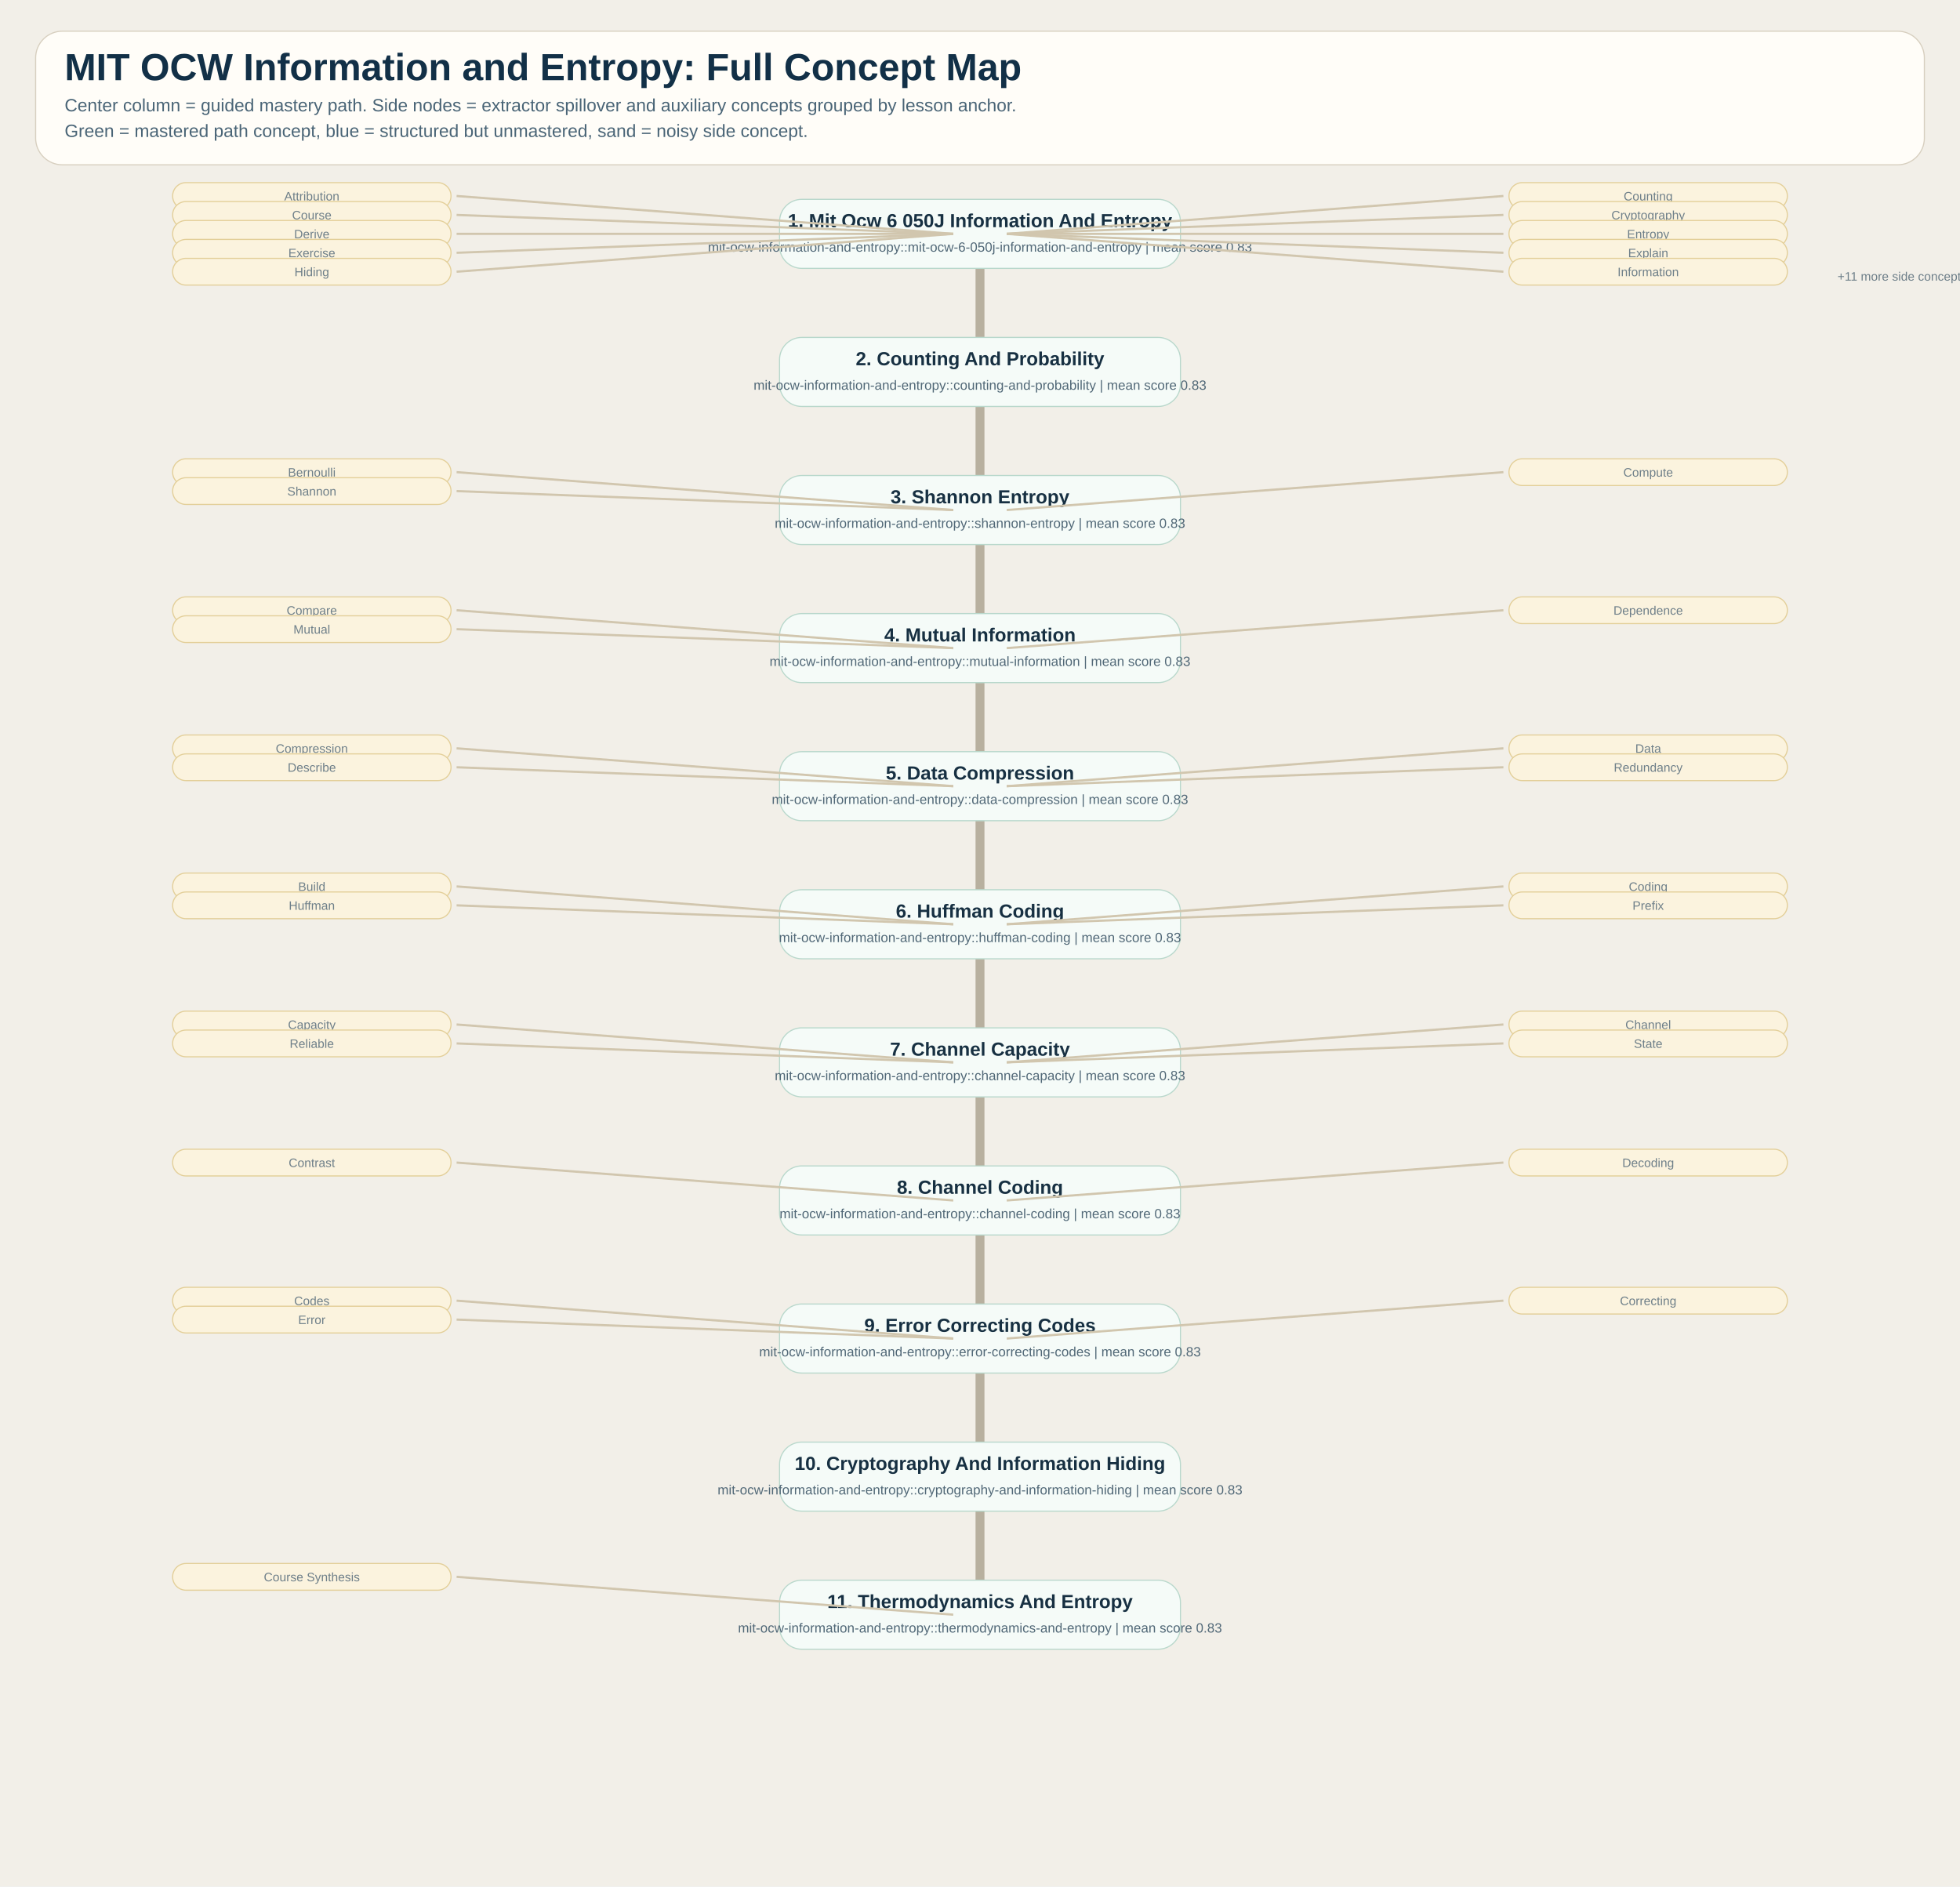
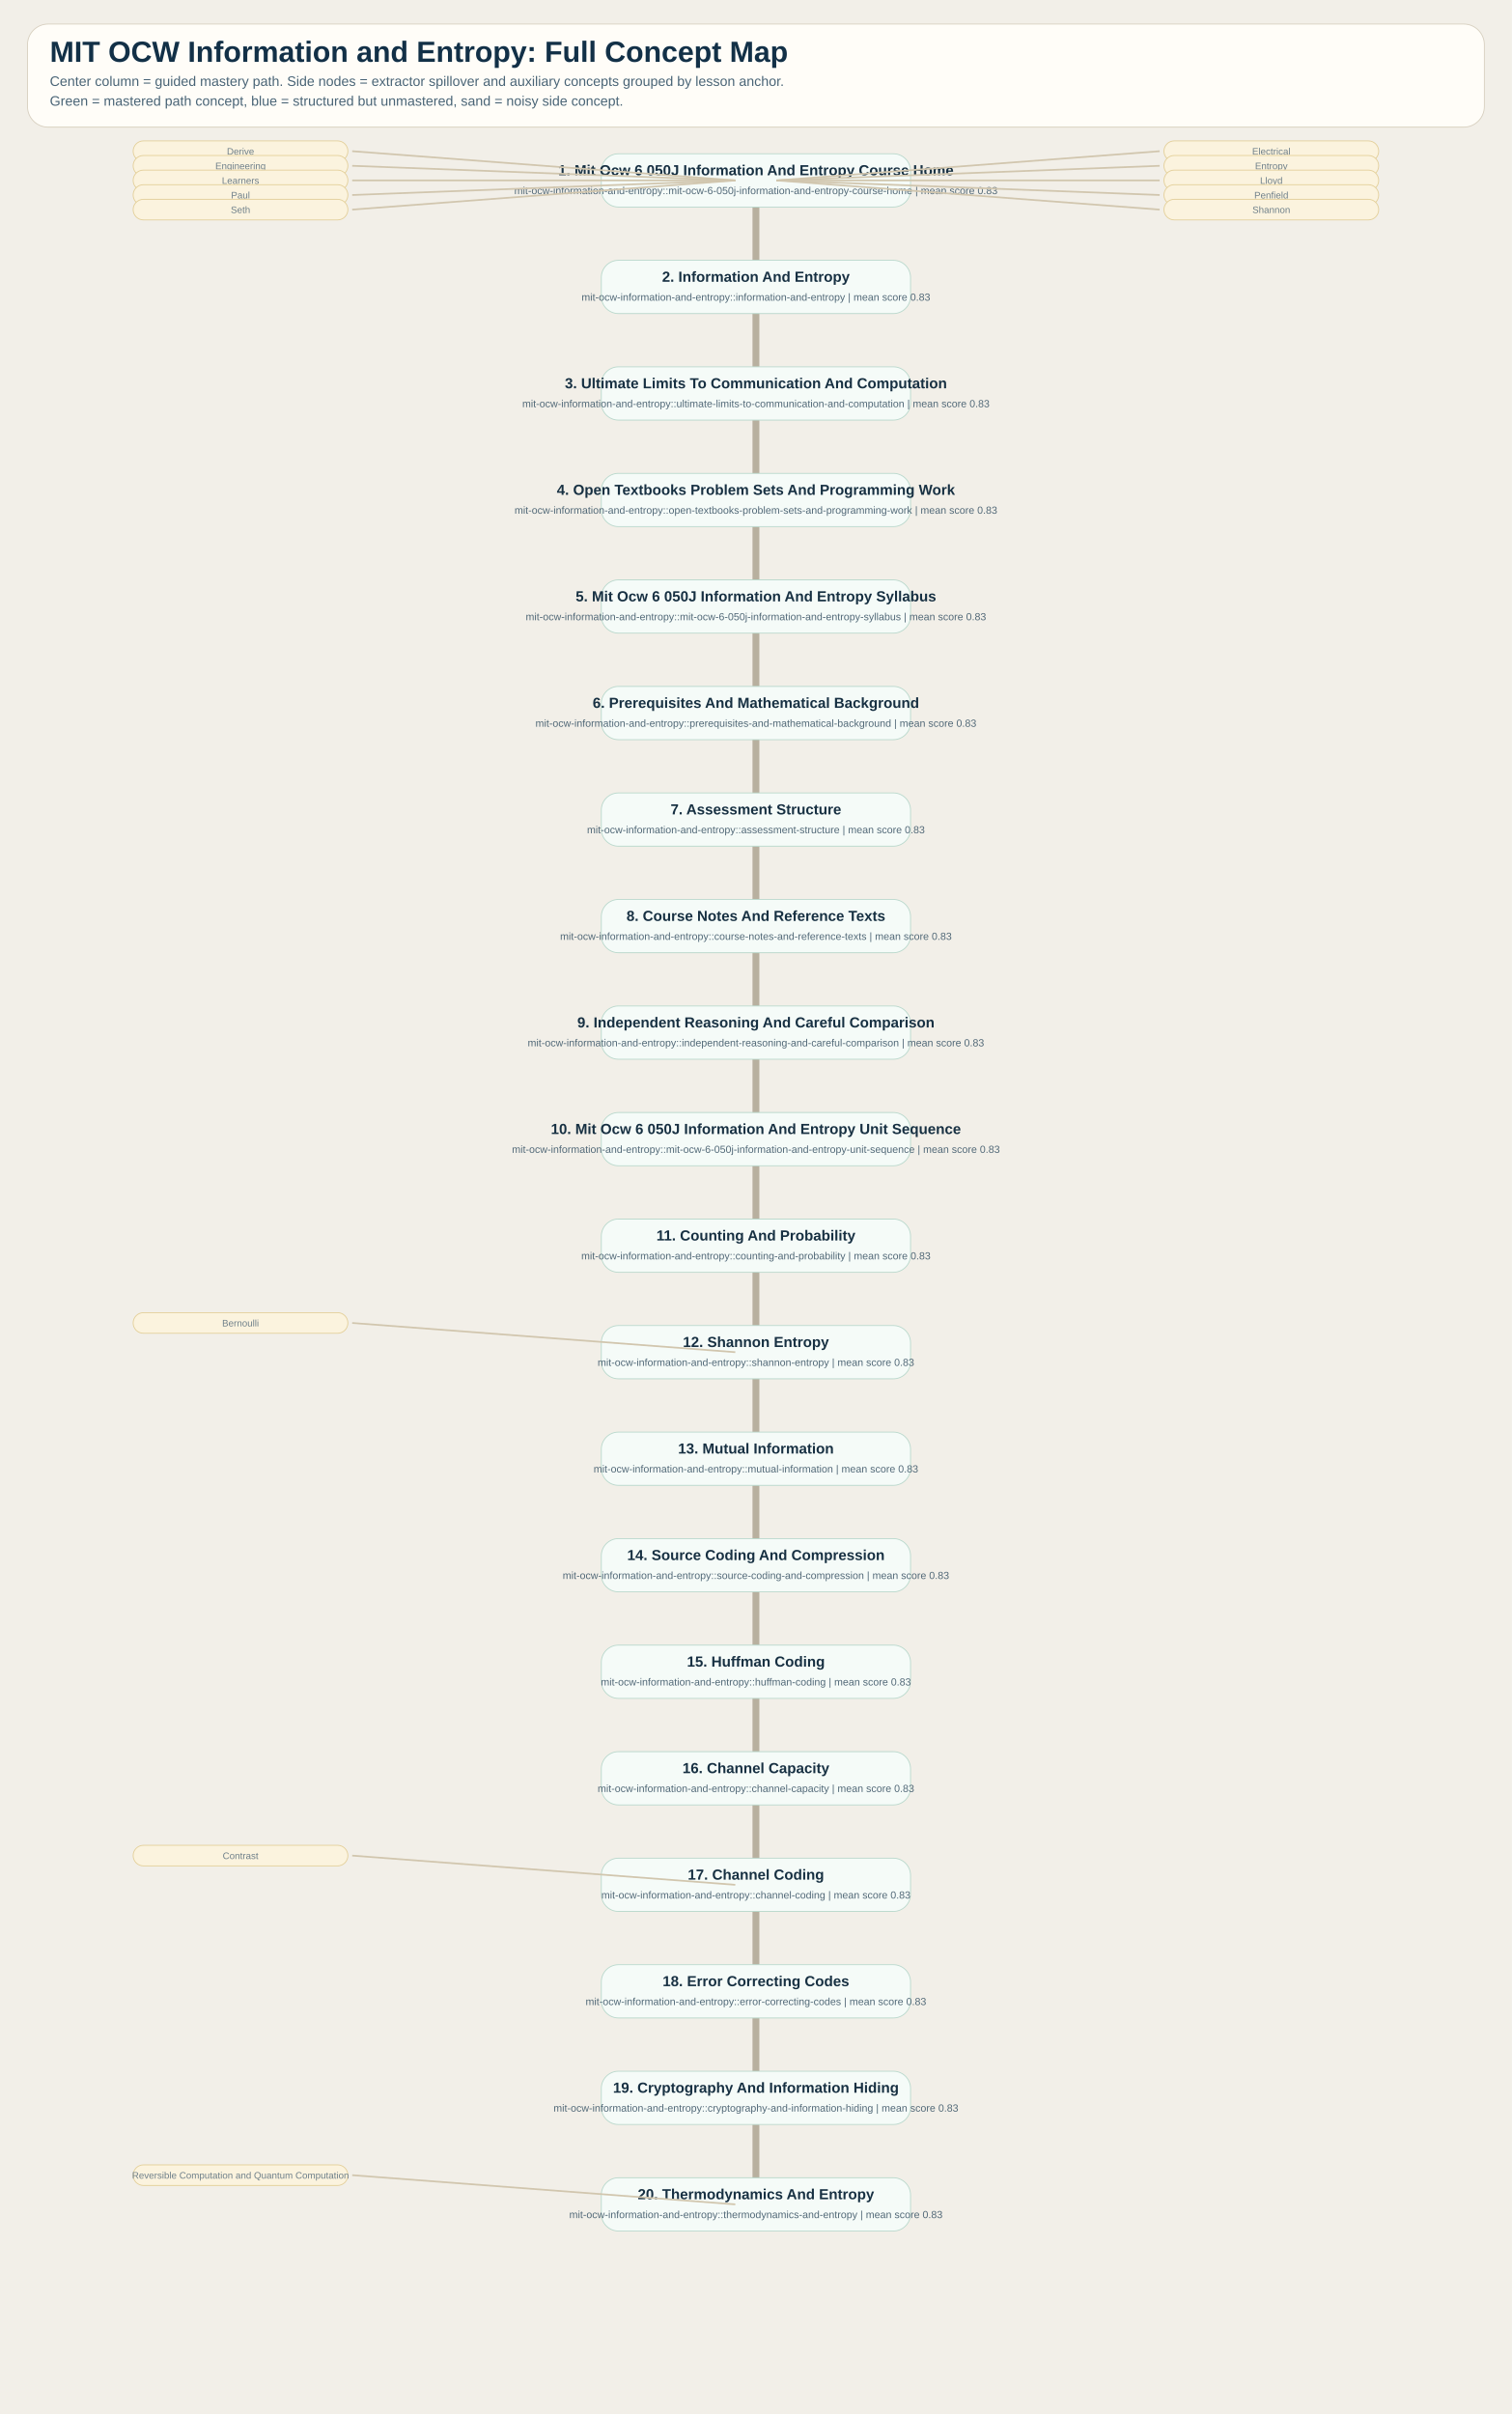
- <svg xmlns="http://www.w3.org/2000/svg" width="1760" height="1694" viewBox="0 0 1760 1694">
+ <svg xmlns="http://www.w3.org/2000/svg" width="1760" height="2810" viewBox="0 0 1760 2810">
  <style>text { font-family: Arial, sans-serif; }.title { font-size: 34px; font-weight: 700; fill: #123047; }.subtitle { font-size: 16px; fill: #496476; }.core { font-size: 17px; font-weight: 700; fill: #173042; }.meta { font-size: 12px; fill: #516877; }.small { font-size: 11px; fill: #6e7f89; }</style>
  <rect x="0" y="0" width="100%" height="100%" fill="#f2efe8" />
  <rect x="32" y="28" width="1696" height="120" rx="24" fill="#fffdf8" stroke="#d7cfbf" />
  <text x="58" y="72" class="title">MIT OCW Information and Entropy: Full Concept Map</text>
  <text x="58" y="100" class="subtitle">Center column = guided mastery path. Side nodes = extractor spillover and auxiliary concepts grouped by lesson anchor.</text>
  <text x="58" y="123" class="subtitle">Green = mastered path concept, blue = structured but unmastered, sand = noisy side concept.</text>
-   <line x1="880" y1="210" x2="880" y2="1450" stroke="#b8b09f" stroke-width="8" stroke-linecap="round" />
+   <line x1="880" y1="210" x2="880" y2="2566" stroke="#b8b09f" stroke-width="8" stroke-linecap="round" />
  <circle cx="880" cy="210" r="20" fill="#237a61" stroke="#ffffff" stroke-width="4" />
  <rect x="700" y="179" width="360" height="62" rx="20" fill="#f5fbf8" stroke="#b9d8cc" />
-   <text x="880" y="204" text-anchor="middle" class="core">1. Mit Ocw 6 050J Information And Entropy</text>
-   <text x="880" y="226" text-anchor="middle" class="meta">mit-ocw-information-and-entropy::mit-ocw-6-050j-information-and-entropy | mean score 0.83</text>
+   <text x="880" y="204" text-anchor="middle" class="core">1. Mit Ocw 6 050J Information And Entropy Course Home</text>
+   <text x="880" y="226" text-anchor="middle" class="meta">mit-ocw-information-and-entropy::mit-ocw-6-050j-information-and-entropy-course-home | mean score 0.83</text>
  <line x1="856" y1="210" x2="410" y2="176" stroke="#d1c6ae" stroke-width="2" />
  <rect x="155" y="164" width="250" height="24" rx="12" fill="#fbf3de" stroke="#e3cf99" />
-   <text x="280" y="180" text-anchor="middle" class="small">Attribution</text>
+   <text x="280" y="180" text-anchor="middle" class="small">Derive</text>
  <line x1="856" y1="210" x2="410" y2="193" stroke="#d1c6ae" stroke-width="2" />
  <rect x="155" y="181" width="250" height="24" rx="12" fill="#fbf3de" stroke="#e3cf99" />
-   <text x="280" y="197" text-anchor="middle" class="small">Course</text>
+   <text x="280" y="197" text-anchor="middle" class="small">Engineering</text>
  <line x1="856" y1="210" x2="410" y2="210" stroke="#d1c6ae" stroke-width="2" />
  <rect x="155" y="198" width="250" height="24" rx="12" fill="#fbf3de" stroke="#e3cf99" />
-   <text x="280" y="214" text-anchor="middle" class="small">Derive</text>
+   <text x="280" y="214" text-anchor="middle" class="small">Learners</text>
  <line x1="856" y1="210" x2="410" y2="227" stroke="#d1c6ae" stroke-width="2" />
  <rect x="155" y="215" width="250" height="24" rx="12" fill="#fbf3de" stroke="#e3cf99" />
-   <text x="280" y="231" text-anchor="middle" class="small">Exercise</text>
+   <text x="280" y="231" text-anchor="middle" class="small">Paul</text>
  <line x1="856" y1="210" x2="410" y2="244" stroke="#d1c6ae" stroke-width="2" />
  <rect x="155" y="232" width="250" height="24" rx="12" fill="#fbf3de" stroke="#e3cf99" />
-   <text x="280" y="248" text-anchor="middle" class="small">Hiding</text>
+   <text x="280" y="248" text-anchor="middle" class="small">Seth</text>
  <line x1="904" y1="210" x2="1350" y2="176" stroke="#d1c6ae" stroke-width="2" />
  <rect x="1355" y="164" width="250" height="24" rx="12" fill="#fbf3de" stroke="#e3cf99" />
-   <text x="1480" y="180" text-anchor="middle" class="small">Counting</text>
+   <text x="1480" y="180" text-anchor="middle" class="small">Electrical</text>
  <line x1="904" y1="210" x2="1350" y2="193" stroke="#d1c6ae" stroke-width="2" />
  <rect x="1355" y="181" width="250" height="24" rx="12" fill="#fbf3de" stroke="#e3cf99" />
-   <text x="1480" y="197" text-anchor="middle" class="small">Cryptography</text>
+   <text x="1480" y="197" text-anchor="middle" class="small">Entropy</text>
  <line x1="904" y1="210" x2="1350" y2="210" stroke="#d1c6ae" stroke-width="2" />
  <rect x="1355" y="198" width="250" height="24" rx="12" fill="#fbf3de" stroke="#e3cf99" />
-   <text x="1480" y="214" text-anchor="middle" class="small">Entropy</text>
+   <text x="1480" y="214" text-anchor="middle" class="small">Lloyd</text>
  <line x1="904" y1="210" x2="1350" y2="227" stroke="#d1c6ae" stroke-width="2" />
  <rect x="1355" y="215" width="250" height="24" rx="12" fill="#fbf3de" stroke="#e3cf99" />
-   <text x="1480" y="231" text-anchor="middle" class="small">Explain</text>
+   <text x="1480" y="231" text-anchor="middle" class="small">Penfield</text>
  <line x1="904" y1="210" x2="1350" y2="244" stroke="#d1c6ae" stroke-width="2" />
  <rect x="1355" y="232" width="250" height="24" rx="12" fill="#fbf3de" stroke="#e3cf99" />
-   <text x="1480" y="248" text-anchor="middle" class="small">Information</text>
-   <text x="1650" y="252" class="small">+11 more side concepts</text>
+   <text x="1480" y="248" text-anchor="middle" class="small">Shannon</text>
  <circle cx="880" cy="334" r="20" fill="#237a61" stroke="#ffffff" stroke-width="4" />
  <rect x="700" y="303" width="360" height="62" rx="20" fill="#f5fbf8" stroke="#b9d8cc" />
-   <text x="880" y="328" text-anchor="middle" class="core">2. Counting And Probability</text>
-   <text x="880" y="350" text-anchor="middle" class="meta">mit-ocw-information-and-entropy::counting-and-probability | mean score 0.83</text>
+   <text x="880" y="328" text-anchor="middle" class="core">2. Information And Entropy</text>
+   <text x="880" y="350" text-anchor="middle" class="meta">mit-ocw-information-and-entropy::information-and-entropy | mean score 0.83</text>
  <circle cx="880" cy="458" r="20" fill="#237a61" stroke="#ffffff" stroke-width="4" />
  <rect x="700" y="427" width="360" height="62" rx="20" fill="#f5fbf8" stroke="#b9d8cc" />
-   <text x="880" y="452" text-anchor="middle" class="core">3. Shannon Entropy</text>
-   <text x="880" y="474" text-anchor="middle" class="meta">mit-ocw-information-and-entropy::shannon-entropy | mean score 0.83</text>
-   <line x1="856" y1="458" x2="410" y2="424" stroke="#d1c6ae" stroke-width="2" />
-   <rect x="155" y="412" width="250" height="24" rx="12" fill="#fbf3de" stroke="#e3cf99" />
-   <text x="280" y="428" text-anchor="middle" class="small">Bernoulli</text>
-   <line x1="856" y1="458" x2="410" y2="441" stroke="#d1c6ae" stroke-width="2" />
-   <rect x="155" y="429" width="250" height="24" rx="12" fill="#fbf3de" stroke="#e3cf99" />
-   <text x="280" y="445" text-anchor="middle" class="small">Shannon</text>
-   <line x1="904" y1="458" x2="1350" y2="424" stroke="#d1c6ae" stroke-width="2" />
-   <rect x="1355" y="412" width="250" height="24" rx="12" fill="#fbf3de" stroke="#e3cf99" />
-   <text x="1480" y="428" text-anchor="middle" class="small">Compute</text>
+   <text x="880" y="452" text-anchor="middle" class="core">3. Ultimate Limits To Communication And Computation</text>
+   <text x="880" y="474" text-anchor="middle" class="meta">mit-ocw-information-and-entropy::ultimate-limits-to-communication-and-computation | mean score 0.83</text>
  <circle cx="880" cy="582" r="20" fill="#237a61" stroke="#ffffff" stroke-width="4" />
  <rect x="700" y="551" width="360" height="62" rx="20" fill="#f5fbf8" stroke="#b9d8cc" />
-   <text x="880" y="576" text-anchor="middle" class="core">4. Mutual Information</text>
-   <text x="880" y="598" text-anchor="middle" class="meta">mit-ocw-information-and-entropy::mutual-information | mean score 0.83</text>
-   <line x1="856" y1="582" x2="410" y2="548" stroke="#d1c6ae" stroke-width="2" />
-   <rect x="155" y="536" width="250" height="24" rx="12" fill="#fbf3de" stroke="#e3cf99" />
-   <text x="280" y="552" text-anchor="middle" class="small">Compare</text>
-   <line x1="856" y1="582" x2="410" y2="565" stroke="#d1c6ae" stroke-width="2" />
-   <rect x="155" y="553" width="250" height="24" rx="12" fill="#fbf3de" stroke="#e3cf99" />
-   <text x="280" y="569" text-anchor="middle" class="small">Mutual</text>
-   <line x1="904" y1="582" x2="1350" y2="548" stroke="#d1c6ae" stroke-width="2" />
-   <rect x="1355" y="536" width="250" height="24" rx="12" fill="#fbf3de" stroke="#e3cf99" />
-   <text x="1480" y="552" text-anchor="middle" class="small">Dependence</text>
+   <text x="880" y="576" text-anchor="middle" class="core">4. Open Textbooks Problem Sets And Programming Work</text>
+   <text x="880" y="598" text-anchor="middle" class="meta">mit-ocw-information-and-entropy::open-textbooks-problem-sets-and-programming-work | mean score 0.83</text>
  <circle cx="880" cy="706" r="20" fill="#237a61" stroke="#ffffff" stroke-width="4" />
  <rect x="700" y="675" width="360" height="62" rx="20" fill="#f5fbf8" stroke="#b9d8cc" />
-   <text x="880" y="700" text-anchor="middle" class="core">5. Data Compression</text>
-   <text x="880" y="722" text-anchor="middle" class="meta">mit-ocw-information-and-entropy::data-compression | mean score 0.83</text>
-   <line x1="856" y1="706" x2="410" y2="672" stroke="#d1c6ae" stroke-width="2" />
-   <rect x="155" y="660" width="250" height="24" rx="12" fill="#fbf3de" stroke="#e3cf99" />
-   <text x="280" y="676" text-anchor="middle" class="small">Compression</text>
-   <line x1="856" y1="706" x2="410" y2="689" stroke="#d1c6ae" stroke-width="2" />
-   <rect x="155" y="677" width="250" height="24" rx="12" fill="#fbf3de" stroke="#e3cf99" />
-   <text x="280" y="693" text-anchor="middle" class="small">Describe</text>
-   <line x1="904" y1="706" x2="1350" y2="672" stroke="#d1c6ae" stroke-width="2" />
-   <rect x="1355" y="660" width="250" height="24" rx="12" fill="#fbf3de" stroke="#e3cf99" />
-   <text x="1480" y="676" text-anchor="middle" class="small">Data</text>
-   <line x1="904" y1="706" x2="1350" y2="689" stroke="#d1c6ae" stroke-width="2" />
-   <rect x="1355" y="677" width="250" height="24" rx="12" fill="#fbf3de" stroke="#e3cf99" />
-   <text x="1480" y="693" text-anchor="middle" class="small">Redundancy</text>
+   <text x="880" y="700" text-anchor="middle" class="core">5. Mit Ocw 6 050J Information And Entropy Syllabus</text>
+   <text x="880" y="722" text-anchor="middle" class="meta">mit-ocw-information-and-entropy::mit-ocw-6-050j-information-and-entropy-syllabus | mean score 0.83</text>
  <circle cx="880" cy="830" r="20" fill="#237a61" stroke="#ffffff" stroke-width="4" />
  <rect x="700" y="799" width="360" height="62" rx="20" fill="#f5fbf8" stroke="#b9d8cc" />
-   <text x="880" y="824" text-anchor="middle" class="core">6. Huffman Coding</text>
-   <text x="880" y="846" text-anchor="middle" class="meta">mit-ocw-information-and-entropy::huffman-coding | mean score 0.83</text>
-   <line x1="856" y1="830" x2="410" y2="796" stroke="#d1c6ae" stroke-width="2" />
-   <rect x="155" y="784" width="250" height="24" rx="12" fill="#fbf3de" stroke="#e3cf99" />
-   <text x="280" y="800" text-anchor="middle" class="small">Build</text>
-   <line x1="856" y1="830" x2="410" y2="813" stroke="#d1c6ae" stroke-width="2" />
-   <rect x="155" y="801" width="250" height="24" rx="12" fill="#fbf3de" stroke="#e3cf99" />
-   <text x="280" y="817" text-anchor="middle" class="small">Huffman</text>
-   <line x1="904" y1="830" x2="1350" y2="796" stroke="#d1c6ae" stroke-width="2" />
-   <rect x="1355" y="784" width="250" height="24" rx="12" fill="#fbf3de" stroke="#e3cf99" />
-   <text x="1480" y="800" text-anchor="middle" class="small">Coding</text>
-   <line x1="904" y1="830" x2="1350" y2="813" stroke="#d1c6ae" stroke-width="2" />
-   <rect x="1355" y="801" width="250" height="24" rx="12" fill="#fbf3de" stroke="#e3cf99" />
-   <text x="1480" y="817" text-anchor="middle" class="small">Prefix</text>
+   <text x="880" y="824" text-anchor="middle" class="core">6. Prerequisites And Mathematical Background</text>
+   <text x="880" y="846" text-anchor="middle" class="meta">mit-ocw-information-and-entropy::prerequisites-and-mathematical-background | mean score 0.83</text>
  <circle cx="880" cy="954" r="20" fill="#237a61" stroke="#ffffff" stroke-width="4" />
  <rect x="700" y="923" width="360" height="62" rx="20" fill="#f5fbf8" stroke="#b9d8cc" />
-   <text x="880" y="948" text-anchor="middle" class="core">7. Channel Capacity</text>
-   <text x="880" y="970" text-anchor="middle" class="meta">mit-ocw-information-and-entropy::channel-capacity | mean score 0.83</text>
-   <line x1="856" y1="954" x2="410" y2="920" stroke="#d1c6ae" stroke-width="2" />
-   <rect x="155" y="908" width="250" height="24" rx="12" fill="#fbf3de" stroke="#e3cf99" />
-   <text x="280" y="924" text-anchor="middle" class="small">Capacity</text>
-   <line x1="856" y1="954" x2="410" y2="937" stroke="#d1c6ae" stroke-width="2" />
-   <rect x="155" y="925" width="250" height="24" rx="12" fill="#fbf3de" stroke="#e3cf99" />
-   <text x="280" y="941" text-anchor="middle" class="small">Reliable</text>
-   <line x1="904" y1="954" x2="1350" y2="920" stroke="#d1c6ae" stroke-width="2" />
-   <rect x="1355" y="908" width="250" height="24" rx="12" fill="#fbf3de" stroke="#e3cf99" />
-   <text x="1480" y="924" text-anchor="middle" class="small">Channel</text>
-   <line x1="904" y1="954" x2="1350" y2="937" stroke="#d1c6ae" stroke-width="2" />
-   <rect x="1355" y="925" width="250" height="24" rx="12" fill="#fbf3de" stroke="#e3cf99" />
-   <text x="1480" y="941" text-anchor="middle" class="small">State</text>
+   <text x="880" y="948" text-anchor="middle" class="core">7. Assessment Structure</text>
+   <text x="880" y="970" text-anchor="middle" class="meta">mit-ocw-information-and-entropy::assessment-structure | mean score 0.83</text>
  <circle cx="880" cy="1078" r="20" fill="#237a61" stroke="#ffffff" stroke-width="4" />
  <rect x="700" y="1047" width="360" height="62" rx="20" fill="#f5fbf8" stroke="#b9d8cc" />
-   <text x="880" y="1072" text-anchor="middle" class="core">8. Channel Coding</text>
-   <text x="880" y="1094" text-anchor="middle" class="meta">mit-ocw-information-and-entropy::channel-coding | mean score 0.83</text>
-   <line x1="856" y1="1078" x2="410" y2="1044" stroke="#d1c6ae" stroke-width="2" />
-   <rect x="155" y="1032" width="250" height="24" rx="12" fill="#fbf3de" stroke="#e3cf99" />
-   <text x="280" y="1048" text-anchor="middle" class="small">Contrast</text>
-   <line x1="904" y1="1078" x2="1350" y2="1044" stroke="#d1c6ae" stroke-width="2" />
-   <rect x="1355" y="1032" width="250" height="24" rx="12" fill="#fbf3de" stroke="#e3cf99" />
-   <text x="1480" y="1048" text-anchor="middle" class="small">Decoding</text>
+   <text x="880" y="1072" text-anchor="middle" class="core">8. Course Notes And Reference Texts</text>
+   <text x="880" y="1094" text-anchor="middle" class="meta">mit-ocw-information-and-entropy::course-notes-and-reference-texts | mean score 0.83</text>
  <circle cx="880" cy="1202" r="20" fill="#237a61" stroke="#ffffff" stroke-width="4" />
  <rect x="700" y="1171" width="360" height="62" rx="20" fill="#f5fbf8" stroke="#b9d8cc" />
-   <text x="880" y="1196" text-anchor="middle" class="core">9. Error Correcting Codes</text>
-   <text x="880" y="1218" text-anchor="middle" class="meta">mit-ocw-information-and-entropy::error-correcting-codes | mean score 0.83</text>
-   <line x1="856" y1="1202" x2="410" y2="1168" stroke="#d1c6ae" stroke-width="2" />
-   <rect x="155" y="1156" width="250" height="24" rx="12" fill="#fbf3de" stroke="#e3cf99" />
-   <text x="280" y="1172" text-anchor="middle" class="small">Codes</text>
-   <line x1="856" y1="1202" x2="410" y2="1185" stroke="#d1c6ae" stroke-width="2" />
-   <rect x="155" y="1173" width="250" height="24" rx="12" fill="#fbf3de" stroke="#e3cf99" />
-   <text x="280" y="1189" text-anchor="middle" class="small">Error</text>
-   <line x1="904" y1="1202" x2="1350" y2="1168" stroke="#d1c6ae" stroke-width="2" />
-   <rect x="1355" y="1156" width="250" height="24" rx="12" fill="#fbf3de" stroke="#e3cf99" />
-   <text x="1480" y="1172" text-anchor="middle" class="small">Correcting</text>
+   <text x="880" y="1196" text-anchor="middle" class="core">9. Independent Reasoning And Careful Comparison</text>
+   <text x="880" y="1218" text-anchor="middle" class="meta">mit-ocw-information-and-entropy::independent-reasoning-and-careful-comparison | mean score 0.83</text>
  <circle cx="880" cy="1326" r="20" fill="#237a61" stroke="#ffffff" stroke-width="4" />
  <rect x="700" y="1295" width="360" height="62" rx="20" fill="#f5fbf8" stroke="#b9d8cc" />
-   <text x="880" y="1320" text-anchor="middle" class="core">10. Cryptography And Information Hiding</text>
-   <text x="880" y="1342" text-anchor="middle" class="meta">mit-ocw-information-and-entropy::cryptography-and-information-hiding | mean score 0.83</text>
+   <text x="880" y="1320" text-anchor="middle" class="core">10. Mit Ocw 6 050J Information And Entropy Unit Sequence</text>
+   <text x="880" y="1342" text-anchor="middle" class="meta">mit-ocw-information-and-entropy::mit-ocw-6-050j-information-and-entropy-unit-sequence | mean score 0.83</text>
  <circle cx="880" cy="1450" r="20" fill="#237a61" stroke="#ffffff" stroke-width="4" />
  <rect x="700" y="1419" width="360" height="62" rx="20" fill="#f5fbf8" stroke="#b9d8cc" />
-   <text x="880" y="1444" text-anchor="middle" class="core">11. Thermodynamics And Entropy</text>
-   <text x="880" y="1466" text-anchor="middle" class="meta">mit-ocw-information-and-entropy::thermodynamics-and-entropy | mean score 0.83</text>
-   <line x1="856" y1="1450" x2="410" y2="1416" stroke="#d1c6ae" stroke-width="2" />
-   <rect x="155" y="1404" width="250" height="24" rx="12" fill="#fbf3de" stroke="#e3cf99" />
-   <text x="280" y="1420" text-anchor="middle" class="small">Course Synthesis</text>
+   <text x="880" y="1444" text-anchor="middle" class="core">11. Counting And Probability</text>
+   <text x="880" y="1466" text-anchor="middle" class="meta">mit-ocw-information-and-entropy::counting-and-probability | mean score 0.83</text>
+   <circle cx="880" cy="1574" r="20" fill="#237a61" stroke="#ffffff" stroke-width="4" />
+   <rect x="700" y="1543" width="360" height="62" rx="20" fill="#f5fbf8" stroke="#b9d8cc" />
+   <text x="880" y="1568" text-anchor="middle" class="core">12. Shannon Entropy</text>
+   <text x="880" y="1590" text-anchor="middle" class="meta">mit-ocw-information-and-entropy::shannon-entropy | mean score 0.83</text>
+   <line x1="856" y1="1574" x2="410" y2="1540" stroke="#d1c6ae" stroke-width="2" />
+   <rect x="155" y="1528" width="250" height="24" rx="12" fill="#fbf3de" stroke="#e3cf99" />
+   <text x="280" y="1544" text-anchor="middle" class="small">Bernoulli</text>
+   <circle cx="880" cy="1698" r="20" fill="#237a61" stroke="#ffffff" stroke-width="4" />
+   <rect x="700" y="1667" width="360" height="62" rx="20" fill="#f5fbf8" stroke="#b9d8cc" />
+   <text x="880" y="1692" text-anchor="middle" class="core">13. Mutual Information</text>
+   <text x="880" y="1714" text-anchor="middle" class="meta">mit-ocw-information-and-entropy::mutual-information | mean score 0.83</text>
+   <circle cx="880" cy="1822" r="20" fill="#237a61" stroke="#ffffff" stroke-width="4" />
+   <rect x="700" y="1791" width="360" height="62" rx="20" fill="#f5fbf8" stroke="#b9d8cc" />
+   <text x="880" y="1816" text-anchor="middle" class="core">14. Source Coding And Compression</text>
+   <text x="880" y="1838" text-anchor="middle" class="meta">mit-ocw-information-and-entropy::source-coding-and-compression | mean score 0.83</text>
+   <circle cx="880" cy="1946" r="20" fill="#237a61" stroke="#ffffff" stroke-width="4" />
+   <rect x="700" y="1915" width="360" height="62" rx="20" fill="#f5fbf8" stroke="#b9d8cc" />
+   <text x="880" y="1940" text-anchor="middle" class="core">15. Huffman Coding</text>
+   <text x="880" y="1962" text-anchor="middle" class="meta">mit-ocw-information-and-entropy::huffman-coding | mean score 0.83</text>
+   <circle cx="880" cy="2070" r="20" fill="#237a61" stroke="#ffffff" stroke-width="4" />
+   <rect x="700" y="2039" width="360" height="62" rx="20" fill="#f5fbf8" stroke="#b9d8cc" />
+   <text x="880" y="2064" text-anchor="middle" class="core">16. Channel Capacity</text>
+   <text x="880" y="2086" text-anchor="middle" class="meta">mit-ocw-information-and-entropy::channel-capacity | mean score 0.83</text>
+   <circle cx="880" cy="2194" r="20" fill="#237a61" stroke="#ffffff" stroke-width="4" />
+   <rect x="700" y="2163" width="360" height="62" rx="20" fill="#f5fbf8" stroke="#b9d8cc" />
+   <text x="880" y="2188" text-anchor="middle" class="core">17. Channel Coding</text>
+   <text x="880" y="2210" text-anchor="middle" class="meta">mit-ocw-information-and-entropy::channel-coding | mean score 0.83</text>
+   <line x1="856" y1="2194" x2="410" y2="2160" stroke="#d1c6ae" stroke-width="2" />
+   <rect x="155" y="2148" width="250" height="24" rx="12" fill="#fbf3de" stroke="#e3cf99" />
+   <text x="280" y="2164" text-anchor="middle" class="small">Contrast</text>
+   <circle cx="880" cy="2318" r="20" fill="#237a61" stroke="#ffffff" stroke-width="4" />
+   <rect x="700" y="2287" width="360" height="62" rx="20" fill="#f5fbf8" stroke="#b9d8cc" />
+   <text x="880" y="2312" text-anchor="middle" class="core">18. Error Correcting Codes</text>
+   <text x="880" y="2334" text-anchor="middle" class="meta">mit-ocw-information-and-entropy::error-correcting-codes | mean score 0.83</text>
+   <circle cx="880" cy="2442" r="20" fill="#237a61" stroke="#ffffff" stroke-width="4" />
+   <rect x="700" y="2411" width="360" height="62" rx="20" fill="#f5fbf8" stroke="#b9d8cc" />
+   <text x="880" y="2436" text-anchor="middle" class="core">19. Cryptography And Information Hiding</text>
+   <text x="880" y="2458" text-anchor="middle" class="meta">mit-ocw-information-and-entropy::cryptography-and-information-hiding | mean score 0.83</text>
+   <circle cx="880" cy="2566" r="20" fill="#237a61" stroke="#ffffff" stroke-width="4" />
+   <rect x="700" y="2535" width="360" height="62" rx="20" fill="#f5fbf8" stroke="#b9d8cc" />
+   <text x="880" y="2560" text-anchor="middle" class="core">20. Thermodynamics And Entropy</text>
+   <text x="880" y="2582" text-anchor="middle" class="meta">mit-ocw-information-and-entropy::thermodynamics-and-entropy | mean score 0.83</text>
+   <line x1="856" y1="2566" x2="410" y2="2532" stroke="#d1c6ae" stroke-width="2" />
+   <rect x="155" y="2520" width="250" height="24" rx="12" fill="#fbf3de" stroke="#e3cf99" />
+   <text x="280" y="2536" text-anchor="middle" class="small">Reversible Computation and Quantum Computation</text>
</svg>
